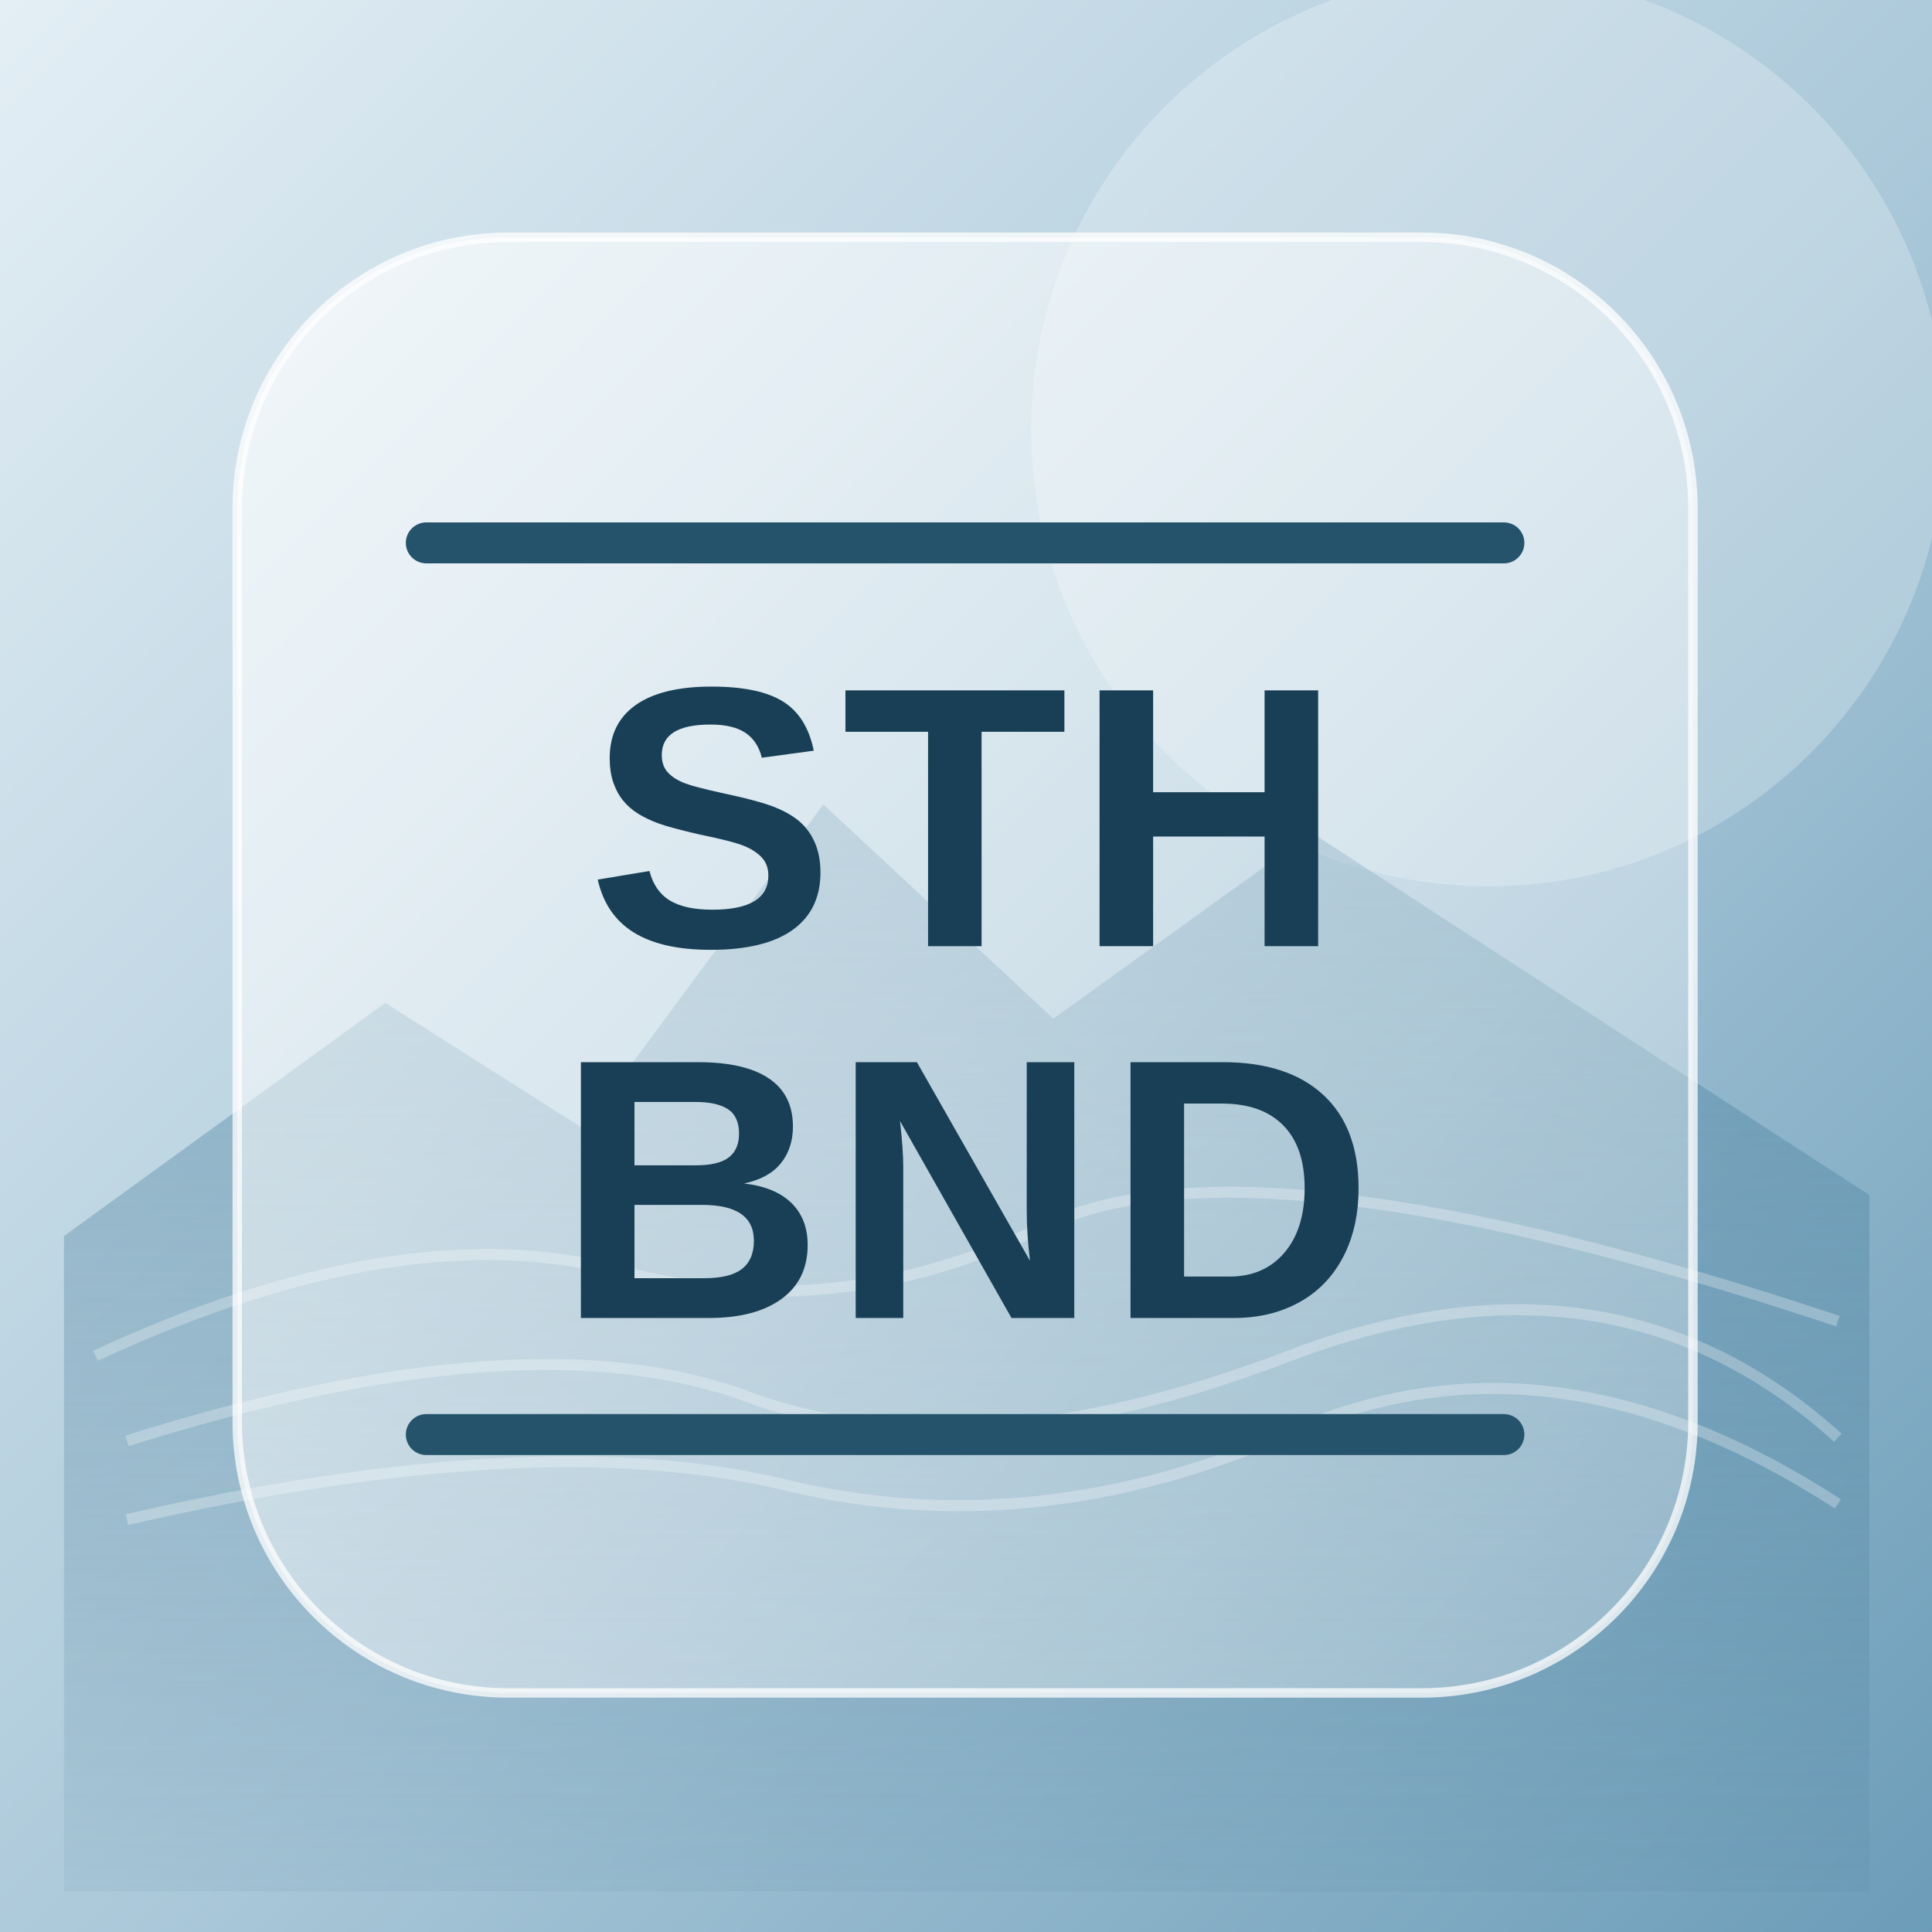
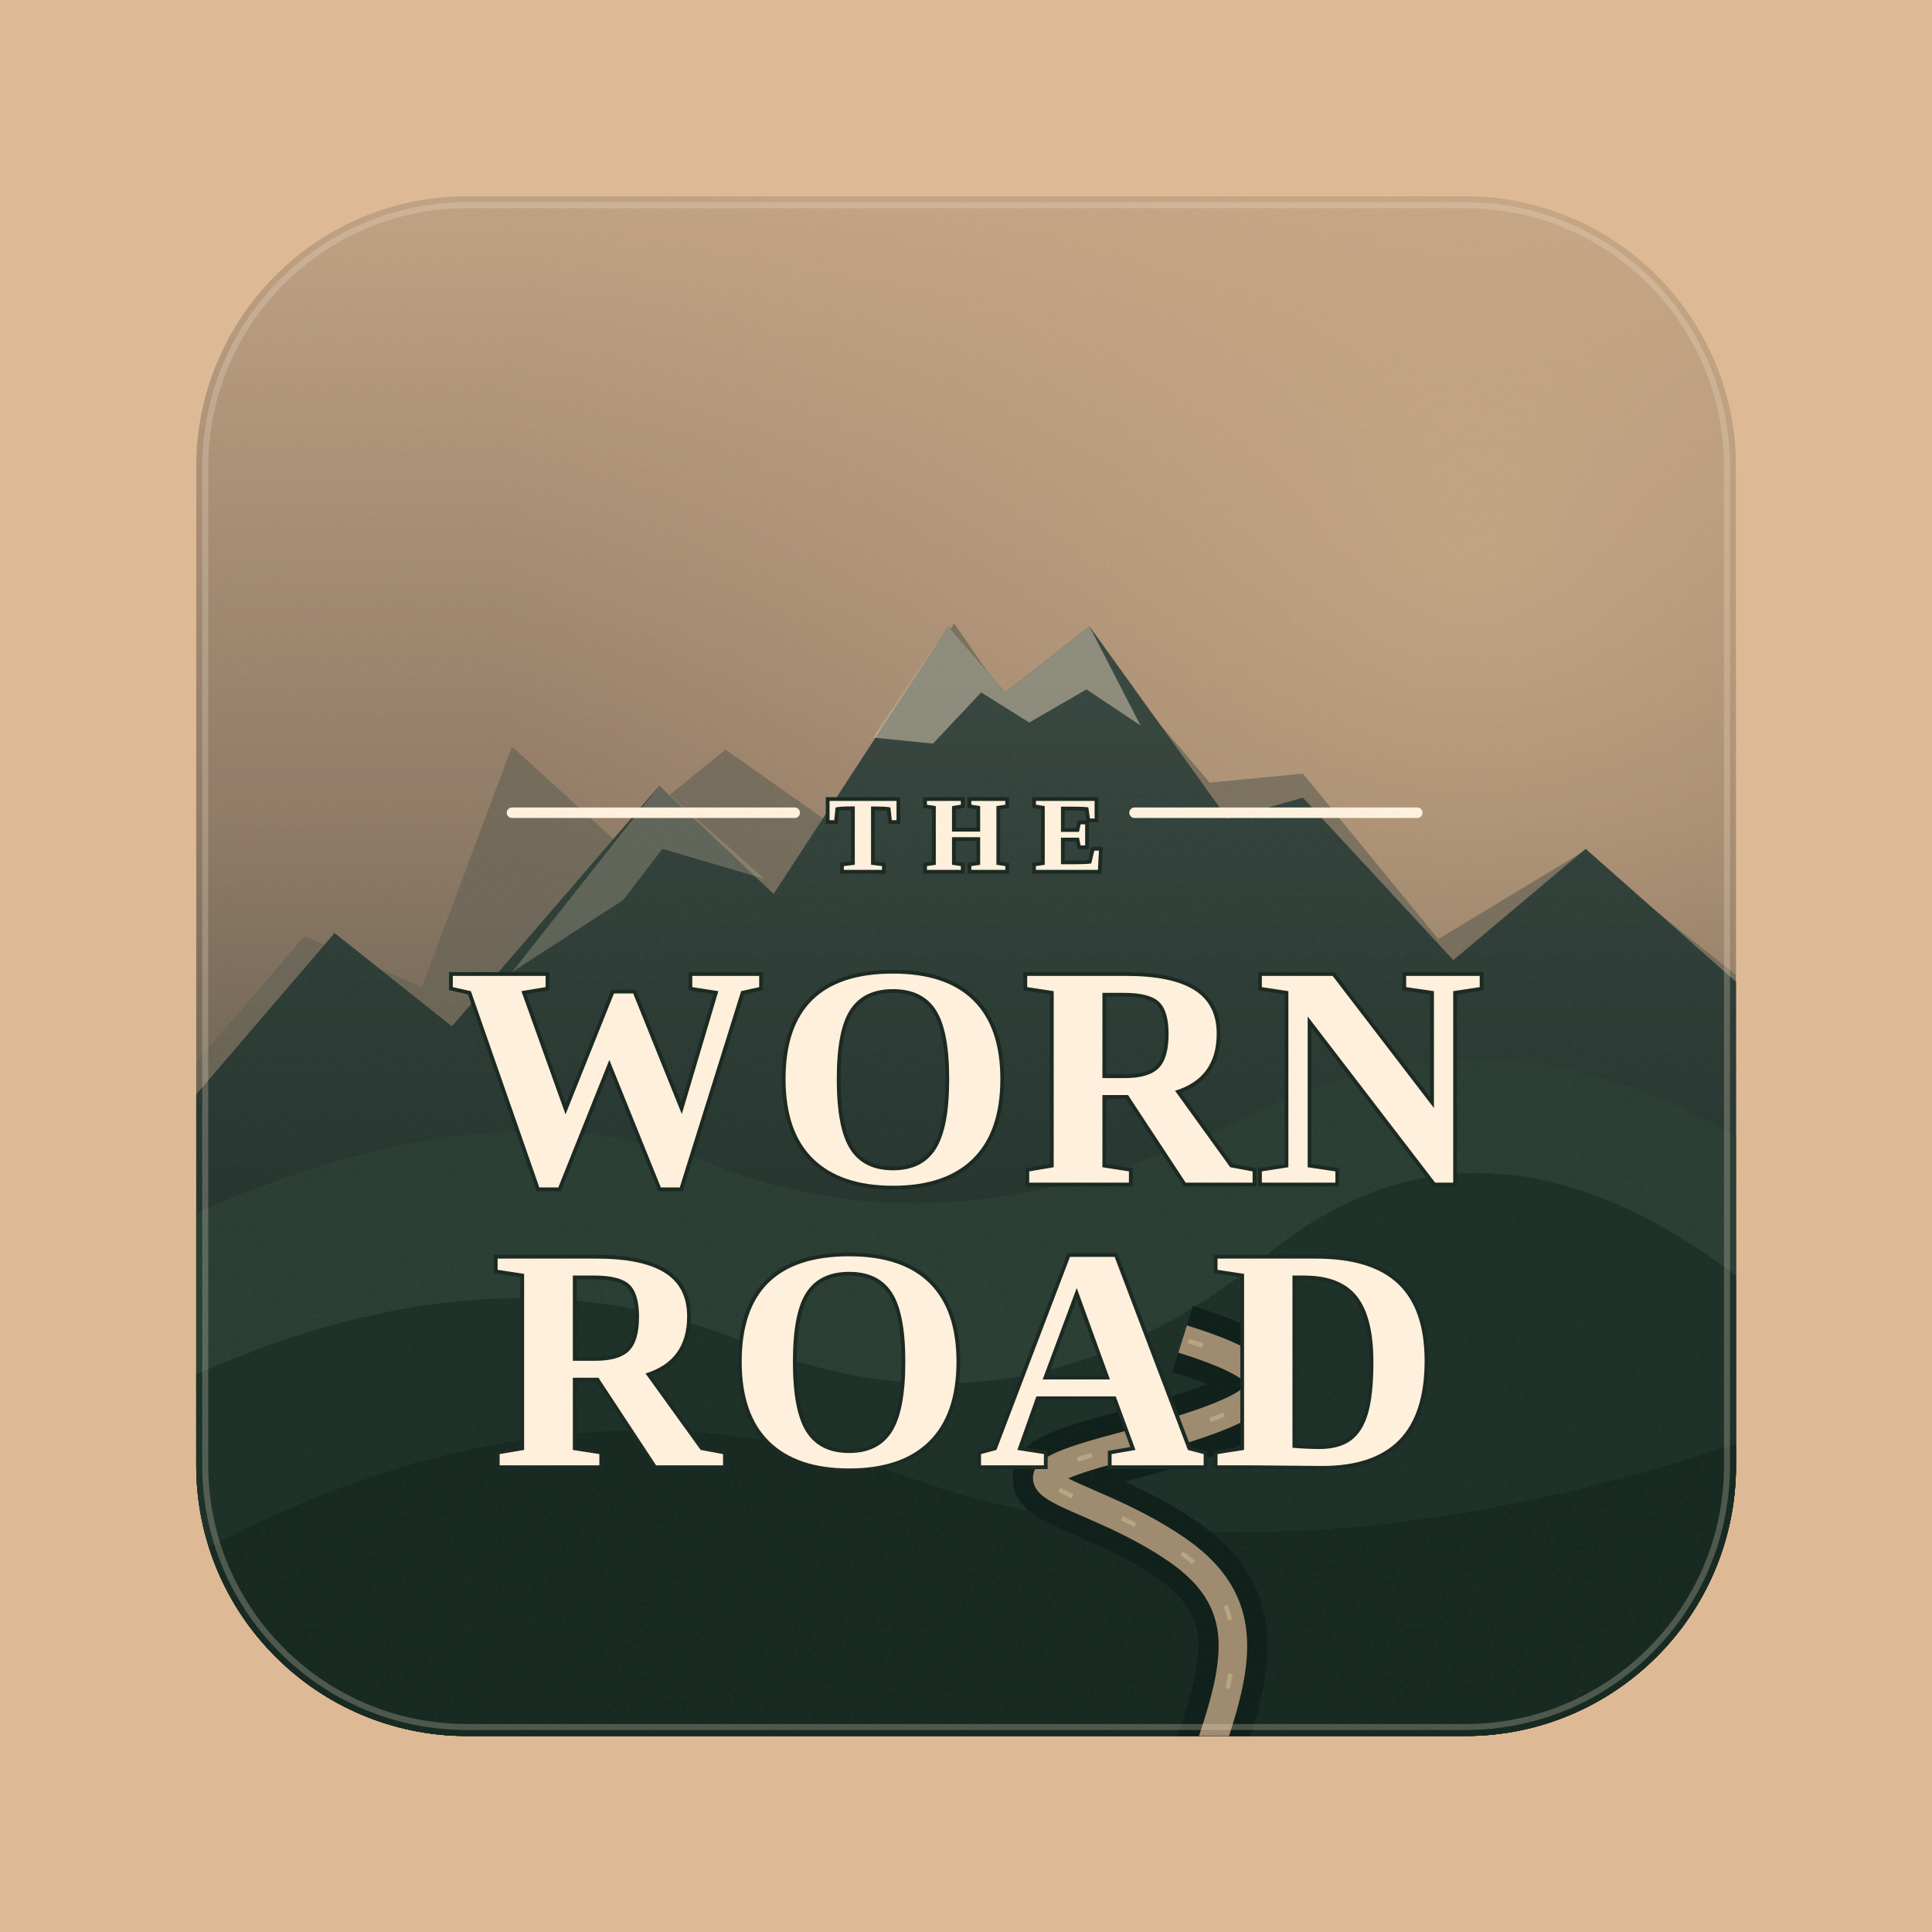
- <svg xmlns="http://www.w3.org/2000/svg" viewBox="0 0 512 512" role="img" aria-label="Southbound Logo STH über BND mit Bergmotiv">
-   <defs>
-     <linearGradient id="background" x1="0" y1="0" x2="1" y2="1">
-       <stop offset="0" stop-color="#E4EFF5" />
-       <stop offset=".54" stop-color="#AAC8D9" />
-       <stop offset="1" stop-color="#6B9CB8" />
-     </linearGradient>
-     <linearGradient id="pane" x1="0" y1="0" x2="1" y2="1">
-       <stop offset="0" stop-color="#FFFFFF" stop-opacity=".66" />
-       <stop offset="1" stop-color="#FFFFFF" stop-opacity=".25" />
-     </linearGradient>
-     <linearGradient id="range" x1="0" y1="0" x2="0" y2="1">
-       <stop offset="0" stop-color="#4C84A3" stop-opacity=".48" />
-       <stop offset="1" stop-color="#336B87" stop-opacity=".07" />
-     </linearGradient>
-   </defs>
-   <rect width="512" height="512" fill="url(#background)" />
-   <g transform="translate(42 42) scale(.835)">
-     <circle cx="422" cy="86" r="145" fill="#FFFFFF" fill-opacity=".24" />
-     <path d="M-30 342L72 268L135 308L211 205L284 273L366 214L543 329V550H-30Z" fill="url(#range)" />
-     <path d="M-20 380Q77 335 146 353T281 339T533 369M-10 407Q117 367 187 393T359 380T533 406M-10 432Q120 402 199 421T360 404T533 427" fill="none" stroke="#FFFFFF" stroke-opacity=".28" stroke-width="3.5" />
-     <rect x="25" y="25" width="462" height="462" rx="86" fill="url(#pane)" stroke="#FFFFFF" stroke-opacity=".75" stroke-width="3" />
-     <path d="M85 122H427M85 405H427" fill="none" stroke="#24536B" stroke-width="13" stroke-linecap="round" />
-     <g fill="#183F55" font-family="Arial,Helvetica,sans-serif" font-size="118" font-weight="900" text-anchor="middle" letter-spacing="2">
-       <text x="256" y="250" textLength="326" lengthAdjust="spacingAndGlyphs">STH</text>
-       <text x="256" y="368" textLength="326" lengthAdjust="spacingAndGlyphs">BND</text>
+ <svg xmlns="http://www.w3.org/2000/svg" viewBox="0 0 512 512" role="img" aria-label="The Worn Road – Berglandschaft und kurvige Straße">
+   <rect width="512" height="512" fill="#DDBA95" />
+   <g transform="translate(52 52) scale(.797)">
+     <defs>
+       <linearGradient id="sky" x1="0" y1="0" x2="0" y2="1">
+         <stop stop-color="#E6BE9A" />
+         <stop offset=".4" stop-color="#AD8F77" />
+         <stop offset="1" stop-color="#293B32" />
+       </linearGradient>
+       <linearGradient id="rock" x1="0" y1="0" x2="0" y2="1">
+         <stop stop-color="#43514A" />
+         <stop offset="1" stop-color="#12231D" />
+       </linearGradient>
+       <radialGradient id="sun" cx=".83" cy=".23" r=".64">
+         <stop stop-color="#F7CEA0" stop-opacity=".7" />
+         <stop offset="1" stop-color="#F5C299" stop-opacity="0" />
+       </radialGradient>
+       <filter id="grain">
+         <feTurbulence type="fractalNoise" baseFrequency=".7" numOctaves="3" seed="8" stitchTiles="stitch" />
+         <feColorMatrix type="saturate" values="0" />
+         <feComponentTransfer>
+           <feFuncA type="linear" slope=".12" />
+         </feComponentTransfer>
+       </filter>
+       <clipPath id="clip">
+         <rect width="512" height="512" rx="90" />
+       </clipPath>
+     </defs>
+     <g clip-path="url(#clip)">
+       <rect width="512" height="512" fill="url(#sky)" />
+       <rect width="512" height="512" fill="url(#sun)" />
+       <path d="M0 288 36 246 75 263 105 183 139 214 176 184 210 208 252 142 272 171 297 148 337 195 368 192 413 247 461 218 512 259v260H0Z" fill="#797263" opacity=".70" />
+       <path d="M-20 322 46 245 85 276 154 196 192 232 250 143 269 165 297 143 343 207 368 200 418 254 462 217 540 286v250H-20Z" fill="url(#rock)" />
+       <path d="M225 180 250 143 269 165 297 143 314 176 296 164 277 175 261 165 245 182Z" fill="#E0D0B5" opacity=".65" />
+       <path d="M105 258 154 196 189 227 155 217 142 234Z" fill="#C5B69E" opacity=".40" />
+       <path d="M-25 350Q92 290 172 322T349 306T540 332v210H-25Z" fill="#30443A" />
+       <path d="M-25 404Q90 343 182 381T356 352T540 383v169H-25Z" fill="#21352B" />
+       <path d="M-25 466Q111 381 237 426T540 405v150H-25Z" fill="#182B23" />
+       <path d="M329 540C342 499 358 472 326 450S258 429 307 416 373 394 328 380" fill="none" stroke="#101F19" stroke-width="23" />
+       <path d="M329 540C342 499 358 472 326 450S258 429 307 416 373 394 328 380" fill="none" stroke="#BDA282" stroke-width="9.5" />
+       <path d="M329 540C342 499 358 472 326 450S258 429 307 416 373 394 328 380" fill="none" stroke="#F0D7A8" stroke-width="1.5" stroke-dasharray="5 18" opacity=".6" />
+       <rect width="512" height="512" fill="#07150F" opacity=".17" />
+       <g fill="#FFF1DC" stroke="#192821" stroke-width="2.5" paint-order="stroke" font-family="Georgia,'Times New Roman',serif" text-anchor="middle" font-weight="700" letter-spacing="2">
+         <text x="256" y="224" font-size="35" letter-spacing="9">THE</text>
+         <text x="256" y="328" font-size="105" textLength="355" lengthAdjust="spacingAndGlyphs">WORN</text>
+         <text x="256" y="422" font-size="105" textLength="336" lengthAdjust="spacingAndGlyphs">ROAD</text>
+       </g>
+       <path d="M105 205h94m113 0h94" stroke="#FFF1DC" stroke-width="3.5" stroke-linecap="round" />
+       <rect width="512" height="512" filter="url(#grain)" opacity=".24" />
+       <rect x="3" y="3" width="506" height="506" rx="87" fill="none" stroke="#F7E7D1" stroke-width="2" stroke-opacity=".25" />
    </g>
  </g>
</svg>
